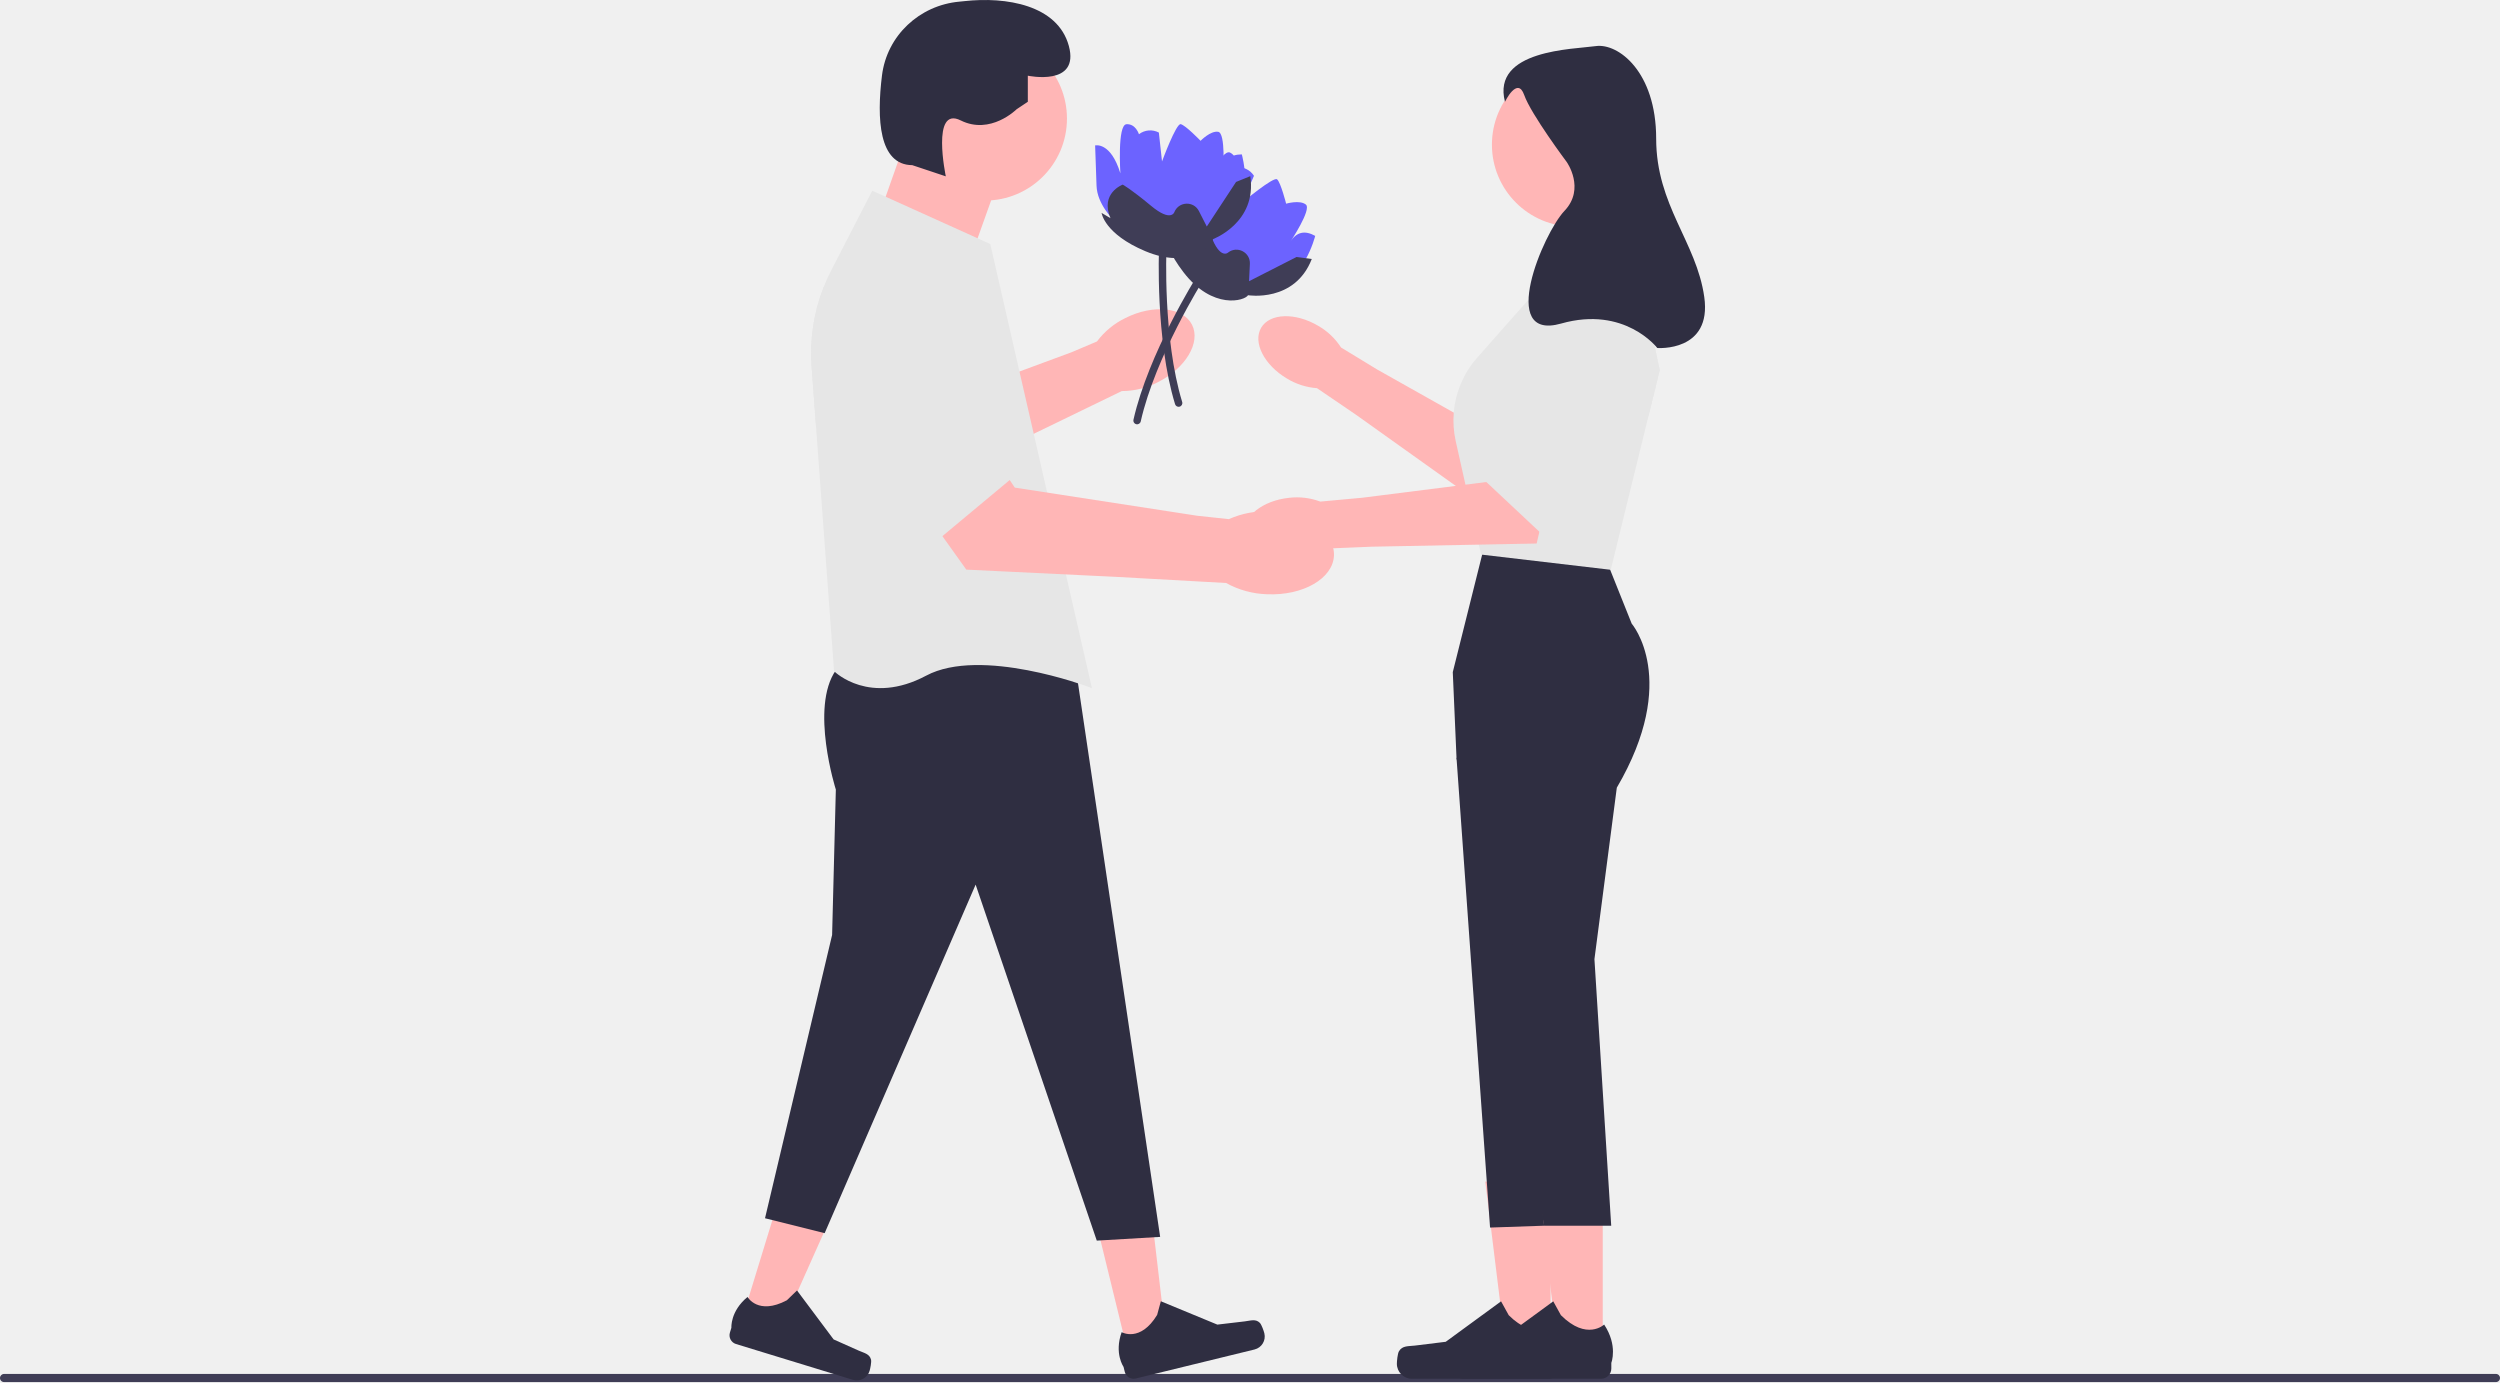
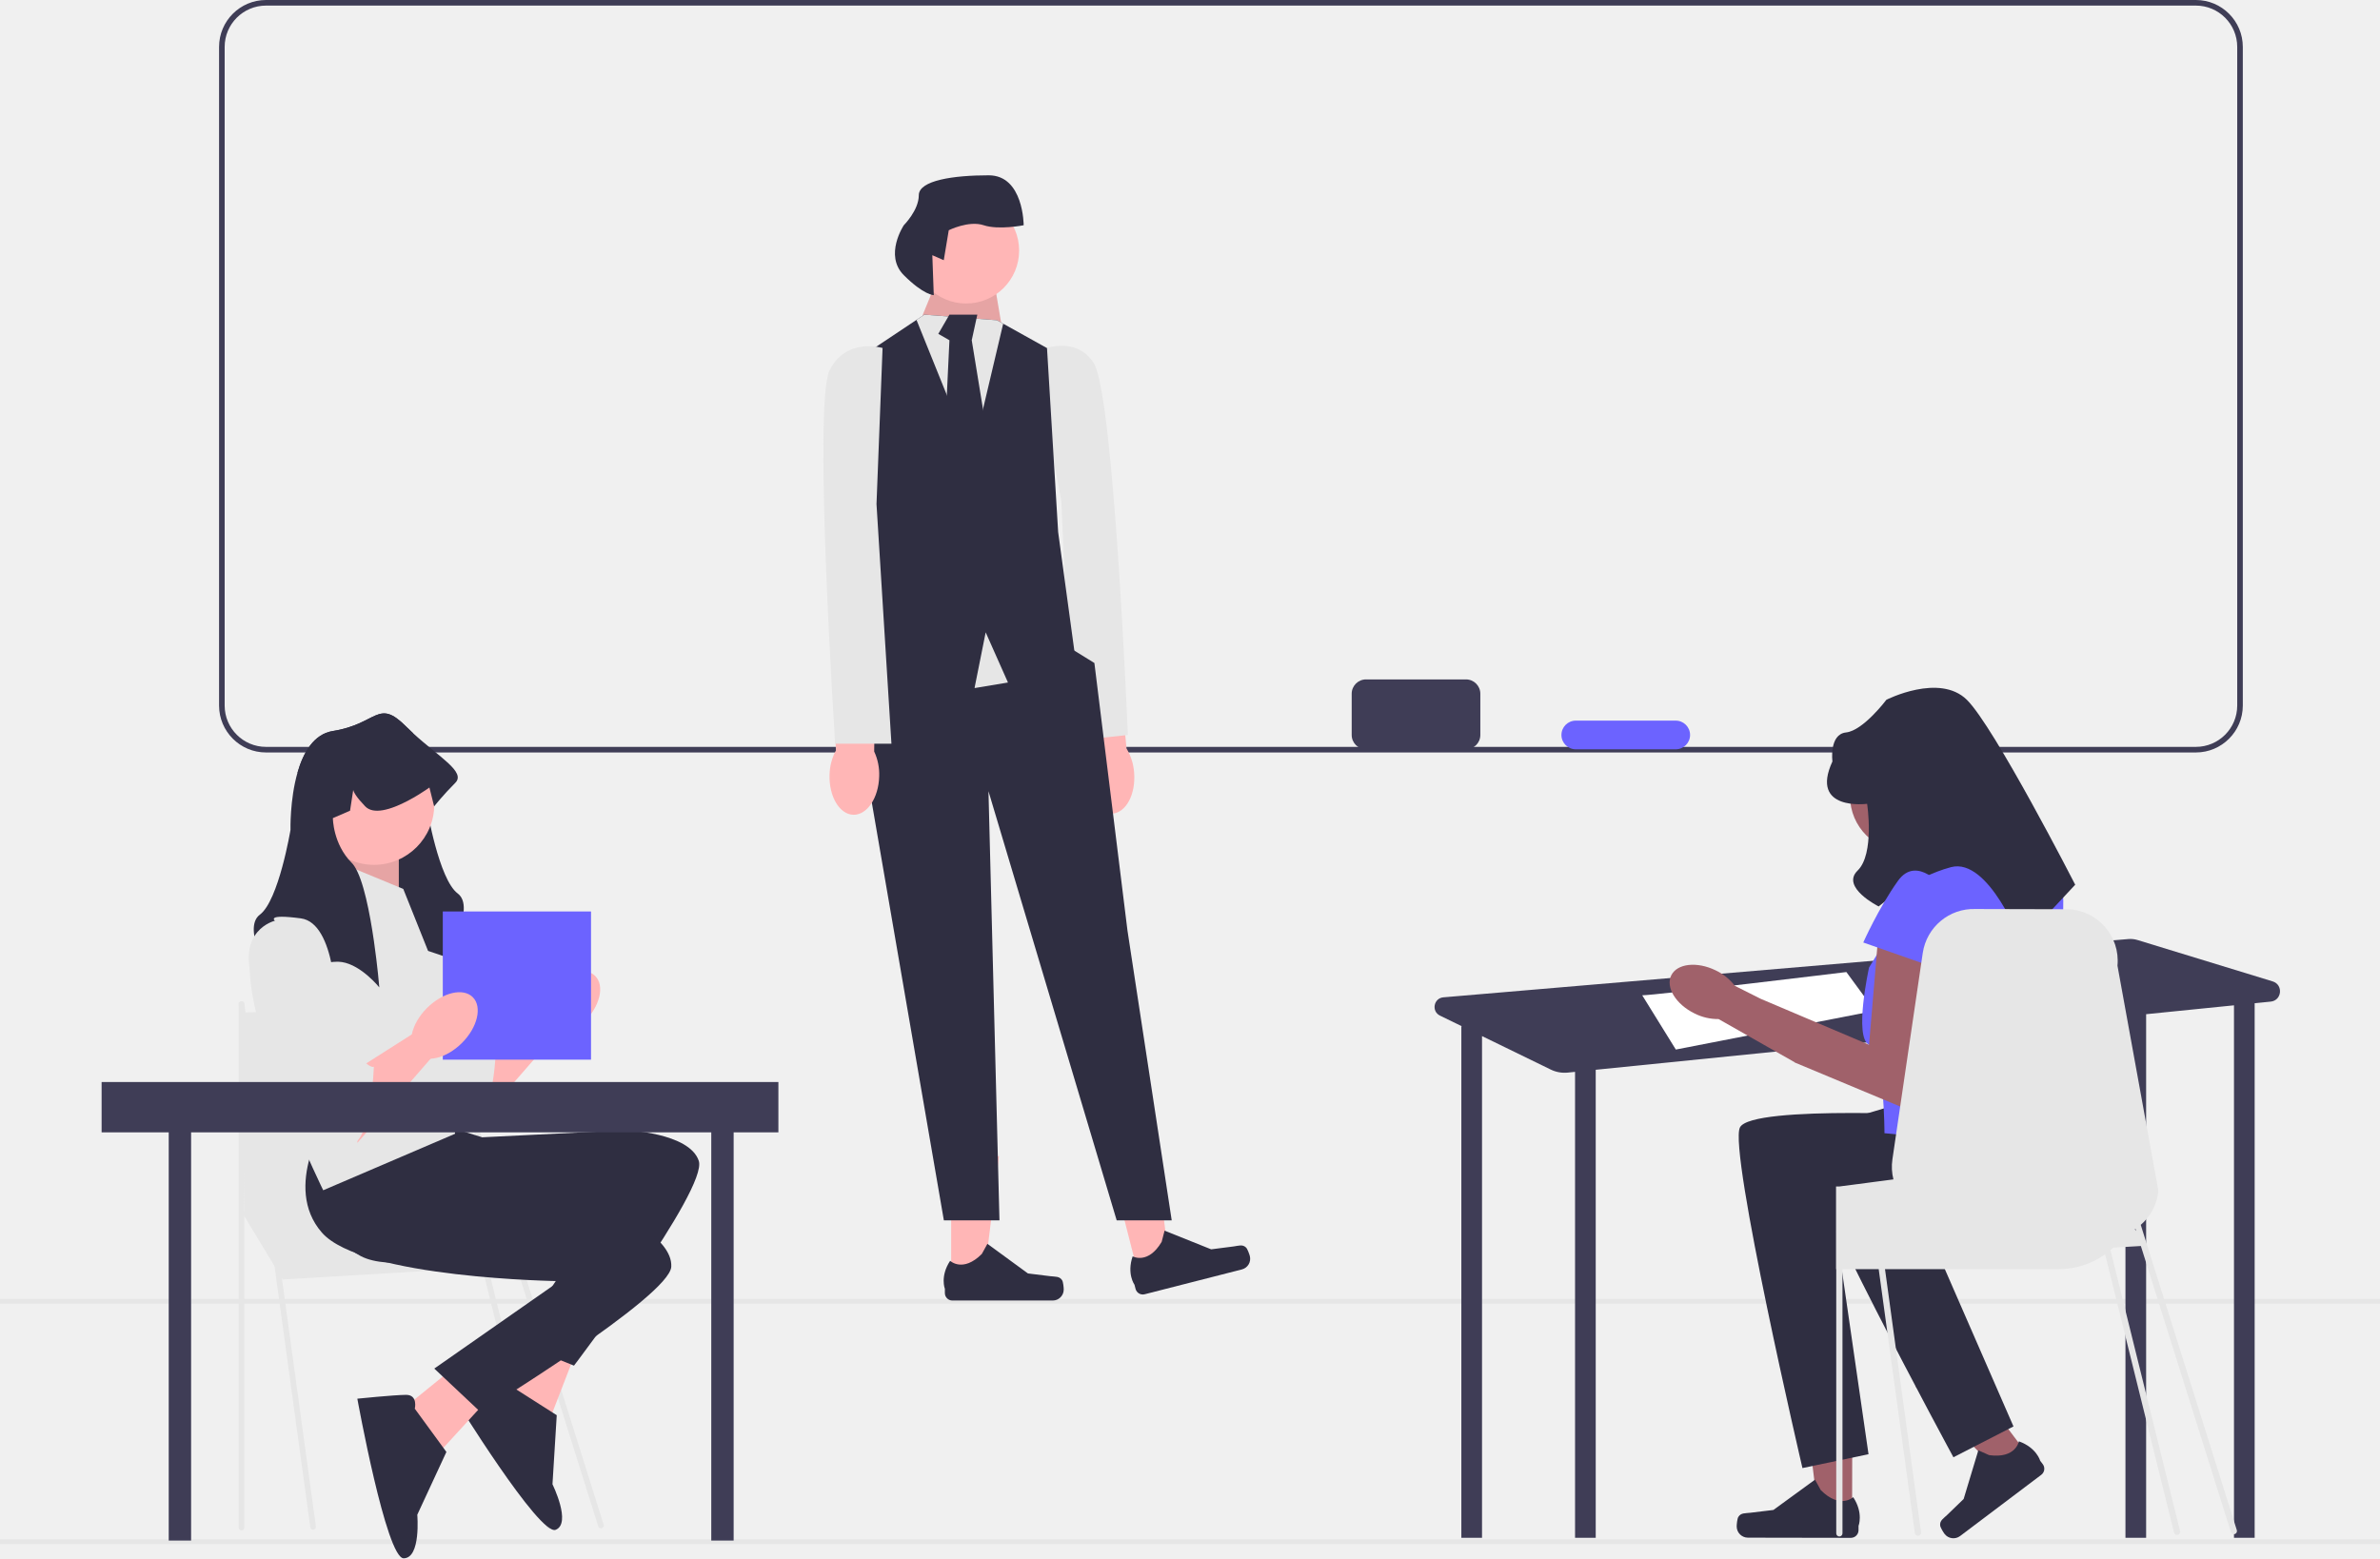
- <svg xmlns="http://www.w3.org/2000/svg" width="731.67" height="404.487" viewBox="0 0 731.67 404.487">
-   <path d="M0,403.297c0,.66,.53,1.19,1.19,1.19H730.48c.66,0,1.19-.53,1.19-1.19,0-.66-.53-1.19-1.19-1.19H1.19c-.66,0-1.19,.53-1.19,1.19Z" fill="#3f3d56" />
+ <svg xmlns="http://www.w3.org/2000/svg" width="851.034" height="557.347" viewBox="0 0 851.034 557.347">
+   <path d="M785.204,269.129H95.109c-9.25,0-16.775-7.525-16.775-16.776V16.775c0-9.25,7.525-16.775,16.775-16.775H785.204c9.25,0,16.775,7.525,16.775,16.775V252.353c0,9.251-7.525,16.776-16.775,16.776ZM95.109,2c-8.147,0-14.775,6.628-14.775,14.775V252.353c0,8.147,6.628,14.776,14.775,14.776H785.204c8.147,0,14.775-6.629,14.775-14.776V16.775c0-8.147-6.628-14.775-14.775-14.775H95.109Z" fill="#3f3d56" />
+   <rect id="uuid-dac6dc9f-03bc-4283-a90c-97bcdcbf45dc" y="550.557" width="851.034" height="1.683" fill="#e6e6e6" />
+   <rect id="uuid-2f9646f7-bb94-4523-8d2e-fd8f0877664c" y="464.557" width="851.034" height="1.683" fill="#e6e6e6" />
+   <g>
+     <path id="uuid-bb35f39c-94aa-41c4-b5d9-34ca9a9e88f1-110" d="M387.84,277.792c.611,7.68,5.069,13.59,9.957,13.2,4.887-.39,8.353-6.931,7.74-14.613-.203-3.072-1.138-6.051-2.728-8.688l-3-32.507-15.225,1.733,4.574,31.863c-1.153,2.856-1.605,5.946-1.318,9.013Z" fill="#ffb6b6" />
+     <path d="M369.653,126.133s14.232-7.534,21.448,3.725c7.216,11.258,12.197,133.021,12.197,133.021l-20.002,2.135-3.792-85.803-9.852-53.078Z" fill="#e6e6e6" />
+     <g>
+       <polygon points="340.114 458.204 351.701 458.203 357.213 413.509 340.112 413.51 340.114 458.204" fill="#ffb6b6" />
+       <path d="M379.814,457.941h0c.361,.608,.551,2.569,.551,3.275h0c0,2.172-1.761,3.933-3.933,3.933h-35.885c-1.482,0-2.683-1.201-2.683-2.683v-1.494s-1.775-4.49,1.88-10.025c0,0,4.542,4.334,11.33-2.454l2.002-3.626,14.489,10.596,8.031,.989c1.757,.216,3.315-.034,4.218,1.489h0Z" fill="#2f2e41" />
+     </g>
+     <g>
+       <polygon points="407.168 456.286 418.395 453.417 412.674 408.749 396.104 412.983 407.168 456.286" fill="#ffb6b6" />
+       <path d="M445.568,446.205h0c.5,.499,1.17,2.352,1.345,3.037h0c.538,2.104-.733,4.246-2.837,4.784l-34.768,8.882c-1.436,.367-2.897-.5-3.264-1.935l-.37-1.448s-2.831-3.911-.66-10.178c0,0,5.474,3.074,10.37-5.182l1.042-4.009,16.661,6.681,8.026-1.03c1.756-.225,3.203-.853,4.456,.398l0-0Z" fill="#2f2e41" />
+     </g>
+     <polygon points="330.527 116.525 329.978 112.538 336.508 96.59 354.449 94.597 358.323 117.428 330.527 116.525" fill="#ffb6b6" />
+     <polygon points="330.527 116.525 329.978 112.538 336.508 96.59 354.449 94.597 358.323 117.428 330.527 116.525" opacity=".1" />
+     <polygon points="309.596 229.158 301.622 251.086 307.602 263.047 337.505 436.481 357.385 436.481 353.453 282.982 399.303 436.481 418.979 436.481 403.157 332.82 391.329 237.132 384.155 232.7 349.466 213.21 309.596 229.158" fill="#2f2e41" />
+     <polygon points="360.43 244.109 348.469 246.102 332.521 208.226 368.404 208.226 360.43 244.109" fill="#e6e6e6" />
+     <polygon points="384.352 234.141 360.43 244.109 352.456 226.167 348.469 246.102 306.605 232.626 312.586 208.226 306.605 128.486 327.717 114.412 330.527 112.538 356.443 114.532 358.715 115.768 374.384 124.499 378.371 190.285 384.352 234.141" fill="#2f2e41" />
+     <polygon points="358.715 115.768 347.472 163.372 327.717 114.412 330.527 112.538 356.443 114.532 358.715 115.768" fill="#e6e6e6" />
+     <polygon points="339.498 112.538 335.511 119.405 339.498 121.694 337.505 163.496 345.479 174.337 353.453 158.315 347.472 121.694 349.466 112.538 339.498 112.538" fill="#2f2e41" />
+     <circle cx="345.479" cy="89.613" r="18.938" fill="#ffb6b6" />
+     <path d="M333.376,91.274l4.092,1.786,1.786-10.715s7.143-3.572,12.501-1.786,14.287,0,14.287,0c0,0,0-17.858-12.501-17.858s-25.002,1.786-25.002,7.143-5.358,10.715-5.358,10.715c0,0-7.143,10.715,0,17.858,7.143,7.143,10.715,7.143,10.715,7.143l-.52-14.287Z" fill="#2f2e41" />
+     <path id="uuid-97233535-ec91-4408-928f-bf1e5273ca3e-111" d="M296.629,277.232c-.208,7.701,3.598,14.051,8.499,14.183s9.041-6.005,9.248-13.709c.125-3.076-.489-6.138-1.79-8.928l.468-32.642-15.323,.107,1.166,32.168c-1.45,2.717-2.227,5.742-2.268,8.822Z" fill="#ffb6b6" />
+     <path d="M315.586,124.462s-12.958-3.987-18.938,7.974c-5.98,11.961,1.994,133.564,1.994,133.564h20.115l-5.339-85.72,2.168-55.818Z" fill="#e6e6e6" />
+   </g>
+   <g>
+     <path d="M812.657,351.008l-48.322-14.792c-1.069-.327-2.19-.447-3.304-.352l-244.902,20.843c-3.492,.297-4.369,5.007-1.219,6.542l7.845,3.822h-.209v182.952h7.392v-179.452l24.586,11.978c1.881,.916,3.98,1.291,6.062,1.08l2.616-.264v166.659h7.392v-167.405l189.42-19.133v186.539h7.392v-187.285l31.416-3.173v190.459h7.392v-191.205l5.731-.579c4.024-.406,4.579-6.046,.712-7.229Z" fill="#3f3d56" />
+     <path d="M587.226,355.982c4.62,0,72.996-8.316,72.996-8.316l10.164,13.86-71.148,13.86-12.012-19.404Z" fill="#fff" />
+     <g>
+       <polygon points="662.269 542.917 650.39 542.895 644.818 497.064 662.35 497.096 662.269 542.917" fill="#a0616a" />
+       <path d="M621.57,542.577h0c-.371,.622-.57,2.633-.571,3.357h0c-.004,2.227,1.798,4.035,4.025,4.039l36.789,.063c1.519,.003,2.753-1.227,2.755-2.746l.003-1.532s1.828-4.6-1.909-10.281c0,0-4.665,4.435-11.611-2.536l-2.046-3.721-14.873,10.838-8.235,.999c-1.802,.219-3.398-.04-4.327,1.519h-0Z" fill="#2f2e41" />
+     </g>
+     <g>
+       <polygon points="726.027 521.605 716.655 528.674 684.925 495.887 698.759 485.453 726.027 521.605" fill="#a0616a" />
+       <path d="M693.757,545.615h0c.079,.712,1.122,2.414,1.553,2.986h0c1.325,1.757,3.824,2.107,5.581,.781l29.024-21.895c1.198-.904,1.437-2.609,.533-3.807l-.912-1.208s-1.304-4.715-7.637-6.961c0,0-1.03,6.277-10.661,4.928l-3.831-1.712-5.253,17.411-5.892,5.7c-1.289,1.247-2.702,1.995-2.504,3.778l-0,0Z" fill="#2f2e41" />
+     </g>
+     <path d="M701.2,284.74c0,10.955-8.881,19.835-19.835,19.835-10.955,0-19.835-8.881-19.835-19.835s8.881-19.835,19.835-19.835,19.835,8.881,19.835,19.835Z" fill="#a0616a" />
+     <path d="M699.331,399.107s-73.032-4.134-77.166,4.134,22.348,121.833,22.348,121.833l23.627-4.952-11.526-79.677s60.943,16.14,69.211-3.151c8.268-19.291,5.888-26.475,5.888-26.475l-32.382-11.713Z" fill="#2f2e41" />
+     <path d="M718.043,385.229s-71.524,15.333-73.323,24.4,53.781,111.581,53.781,111.581l21.475-11.025-32.192-73.789s63.042-.557,65.912-21.348c2.87-20.791-1.326-27.089-1.326-27.089l-34.327-2.729Z" fill="#2f2e41" />
+     <path d="M726.202,307.472h-34.362l-23.512,38.583s-5.512,24.933,0,27.624c5.512,2.691,5.512,31.628,5.512,31.628l57.874,5.512s8.268-86.811,5.512-95.079c-2.756-8.268-11.024-8.268-11.024-8.268Z" fill="#6c63ff" />
+     <path d="M671.772,332.965l-3.445,40.715-38.747-16.445-9.248-4.651c-1.811-2.362-4.162-4.256-6.855-5.523-6.697-3.264-13.807-2.455-15.884,1.805-2.077,4.261,1.667,10.36,8.363,13.622,2.658,1.341,5.599,2.025,8.576,1.996l27.058,15.368,.032-.06,.12,.214,42.432,17.722,9.763-53.449-22.165-11.315Z" fill="#a0616a" />
+     <path d="M667.638,287.492s-20.669,2.756-12.402-15.158c0,0-1.261-9.711,4.882-10.367s14.41-11.68,14.41-11.68c0,0,18.955-9.646,28.769,0,9.814,9.646,38.751,66.142,38.751,66.142l-19.291,20.669s-11.598-30.489-25.09-26.957c-13.493,3.532-25.894,14.062-25.894,14.062,0,0-13.693-6.853-7.535-12.825,6.157-5.973,3.401-23.886,3.401-23.886Z" fill="#2f2e41" />
+     <path d="M695.197,317.807s-9.646-12.402-16.536-2.756c-6.89,9.646-12.402,22.047-12.402,22.047l27.559,9.646,1.378-28.937Z" fill="#6c63ff" />
+     <path d="M799.836,547.279l-32.019-101.77,.005-0h.074l-.129-.166-.003-.004-2.281-7.249,.001-.001c3.474-2.994,5.84-7.272,6.311-12.197l-14.636-80.499c1.007-10.571-7.096-19.811-17.713-20.189l-33.024-.083c-9.388-.333-17.519,6.449-18.887,15.745l-.73,4.934-10.118,68.829c-.37,2.476-.222,4.916,.36,7.198l-7.281,.952-2.208,.296-8.732,1.137-.028,.009-1.09,.139h-1.183v29.568h.074v94.507c0,.61,.499,1.109,1.109,1.109,.619,0,1.118-.499,1.118-1.109v-94.507h12.954l12.927,94.396c.083,.554,.554,.961,1.109,.961,.046,0,.102,0,.148-.009,.61-.083,1.035-.647,.952-1.257l-12.881-94.091h62.157c6.172,0,11.891-1.959,16.547-5.312l24.645,99.535c.128,.504,.581,.838,1.078,.838,.091,0,.183-.011,.275-.034,.596-.152,.956-.758,.804-1.353l-24.883-100.497c.331-.276,.662-.57,.975-.873l9.893-.582,32.186,102.3c.149,.475,.588,.779,1.061,.779,.111,0,.223-.017,.334-.052,.586-.185,.912-.81,.728-1.396Zm-36.468-107.61c.083-.046,.157-.102,.231-.148l.001-0,.238,.756-.469-.607Z" fill="#e6e6e6" />
+   </g>
  <g>
    <g>
-       <path d="M254.284,136.563l6.245-21.887,9.105,4.686,44.021-16.29,7.389-3.135c2.19-2.922,5.049-5.276,8.335-6.867,8.167-4.091,16.898-3.193,19.501,2.006,2.602,5.197-1.908,12.726-10.079,16.817-3.242,1.679-6.838,2.557-10.488,2.561l-25.17,12.213-34.144,16.879-14.715-6.983,0-0Z" fill="#ffb6b6" />
-       <path d="M237.521,107.228l1.265,17.139,19.18,18.82,1.593-4.124,3.458-8.936,4.561-11.826,1.047-2.705-15.034-17.314-12.48-14.38c-2.946,7.376-4.168,15.351-3.589,23.326h0Z" fill="#e6e6e6" />
+       <polygon points="171.565 374.775 193.114 361.071 201.875 366.355 171.565 401.183 171.565 374.775" fill="#ffb6b6" />
+       <path d="M142.097,321.733s-14.313,3.368-7.577,22.732,28.626,59.778,35.361,57.252c6.736-2.526,7.577-27.784,7.577-27.784,0,0-.842,.842-4.21-2.526-3.368-3.368-3.368-1.83-3.368-5.546s-2.755-6.47-2.755-6.47l-3.139-6.507s0-30.31-12.629-31.994c-12.629-1.684-9.261,.842-9.261,.842Z" fill="#e6e6e6" />
+       <ellipse cx="202.717" cy="359.199" rx="14.313" ry="8.84" transform="translate(-194.6175 248.5495) rotate(-45)" fill="#ffb6b6" />
    </g>
    <g>
-       <path d="M342.816,67.056s-1.923-6.274,.63-11.121,5.483-10.444,5.483-10.444c0,0,4.52,1.228,2.373,10.755,0,0,6.218-12.781,8.664-11.604s1.73,4.353,1.73,4.353h0c2.098-.289,4.171,.674,5.302,2.464l-3.383,7.8s9.088-7.637,10.145-6.773c1.057,.864,2.647,7.125,2.647,7.125,0,0,4.02-1.179,5.781,.26,1.761,1.44-4.536,10.866-4.536,10.866,1.807-2.871,4.242-3.391,7.266-1.7,0,0-3.587,14.522-13.363,14.404-3.351-.04-10.731,5.204-15.038,2.867-8.258-4.481-13.701-19.253-13.701-19.253h0Z" fill="#6c63ff" />
-       <path d="M354.386,68.934c-2.736-7.291-4.12-9.48-4.12-9.48,0,0-7.037-1.169-7.988,6.751l-1.493-2.631s-2.374,5.713,5.557,16.061c8.582,11.197,18.013,8.379,18.915,6.767,0,0,13.676,2.249,18.659-10.603l-4.456-.587-13.903,7.086,.242-5.079c.159-3.346-3.656-5.359-6.328-3.34,0,0-2.348,2.346-5.085-4.945,0,0-0,0-0,0Z" fill="#3f3d56" />
-       <path d="M332.25,124.039c-.406-.232-.632-.708-.523-1.188,4.375-19.411,18.408-41.753,18.549-41.977,.322-.509,1.001-.665,1.506-.339,.509,.322,.661,.995,.339,1.505-.14,.221-13.973,22.252-18.266,41.292-.132,.587-.716,.957-1.304,.824-.109-.024-.209-.064-.301-.117,0,0-0,0-0,0Z" fill="#3f3d56" />
+       <polygon points="86.348 433.29 101.052 457.628 186.741 452.557 163.925 423.149 86.348 433.29" fill="#e6e6e6" />
+       <path d="M111.952,547.12c-.499,0-.934-.368-1.003-.876l-25.605-187.007c-.076-.555,.312-1.067,.867-1.142,.555-.08,1.066,.312,1.142,.867l25.605,187.007c.076,.555-.312,1.067-.867,1.142-.047,.006-.093,.009-.139,.009Z" fill="#e6e6e6" />
+       <path d="M86.348,547.358c-.56,0-1.014-.454-1.014-1.014v-187.209c0-.56,.454-1.014,1.014-1.014,.56,0,1.014,.454,1.014,1.014v187.209c0,.56-.454,1.014-1.014,1.014Z" fill="#e6e6e6" />
+       <path d="M214.882,546.613c-.431,0-.831-.277-.967-.71l-60.591-192.584c-.168-.534,.129-1.104,.663-1.272,.534-.167,1.104,.129,1.272,.663l60.591,192.584c.168,.534-.129,1.104-.663,1.272-.101,.032-.204,.047-.305,.047Z" fill="#e6e6e6" />
+       <path d="M196.374,546.85c-.453,0-.865-.305-.982-.764l-42.084-169.969c-.138-.543,.19-1.095,.733-1.233,.544-.137,1.095,.19,1.233,.733l42.084,169.969c.138,.543-.19,1.095-.733,1.233-.084,.021-.168,.031-.251,.031Z" fill="#e6e6e6" />
+       <polygon points="86.348 362.117 156.573 361.037 169.502 434.811 87.362 434.811 86.348 362.117" fill="#e6e6e6" />
    </g>
    <g>
-       <path d="M385.81,95.365c2.698,1.549,4.987,3.72,6.673,6.335l10.583,6.447,31.842,17.922,12.176,13.798-11.083,9.435-39.226-27.975-11.341-7.721c-3.104-.222-6.11-1.184-8.766-2.807-6.699-3.965-10.082-10.636-7.558-14.898,2.525-4.263,10-4.503,16.701-.535,0,0,0,0,0,0Z" fill="#ffb6b6" />
-       <polygon points="434.904 126.069 438.7 146.994 439.169 149.613 482.482 121.651 485.744 108.351 485.722 108.232 482.275 92.128 434.904 126.069" fill="#e6e6e6" />
+       <polygon points="194.266 470.597 176.568 501.755 197.117 506.279 205.684 484.118 194.266 470.597" fill="#ffb6b6" />
+       <path d="M182.925,495.873s-.688-5.081-4.731-3.469-15.711,7.605-15.711,7.605c0,0,30.434,49.451,36.209,47.147,5.776-2.304-1.138-16.282-1.138-16.282l1.526-24.709-16.155-10.293Z" fill="#2f2e41" />
+       <path d="M115.997,410.136s-6.315,29.047,13.05,39.15c19.365,10.103,85.457-14.734,85.457-14.734l-30.31,45.415,21.049,8.469s47.991-63.146,44.623-73.249c-3.368-10.103-26.1-10.945-26.1-10.945l-51.358,2.526-13.471-4.21-42.939,7.577Z" fill="#2f2e41" />
    </g>
    <g>
-       <polygon points="217.011 386.603 228.055 389.985 246.358 348.996 230.058 344.004 217.011 386.603" fill="#ffb6b6" />
-       <path d="M254.926,397.943h0c.166,.684-.225,2.609-.431,3.283h0c-.634,2.07-2.826,3.234-4.897,2.6l-34.202-10.477c-1.412-.433-2.206-1.928-1.774-3.34l.436-1.424s-.381-4.798,4.718-9.006c0,0,3.064,5.457,11.515,.969l2.966-2.872,10.716,14.329,7.366,3.287c1.611,.719,3.169,.936,3.586,2.65l0,0h0Z" fill="#2f2e41" />
+       <polygon points="168.084 484.425 140.261 507.008 157.755 518.699 173.798 501.174 168.084 484.425" fill="#ffb6b6" />
+       <path d="M148.322,503.842s1.208-4.983-3.144-4.952-17.402,1.367-17.402,1.367c0,0,10.353,57.135,16.571,57.091,6.218-.044,4.865-15.58,4.865-15.58l10.412-22.459-11.302-15.466Z" fill="#2f2e41" />
+       <path d="M117.181,399.629s-16.451,24.758-2.091,41.215c14.361,16.457,84.96,17.372,84.96,17.372l-44.758,31.272,16.524,15.548s67.678-41.354,68.218-51.99c.54-10.636-20.328-19.692-20.328-19.692l-48.757-16.336-11.016-8.823-42.753-8.567Z" fill="#2f2e41" />
    </g>
+     <path d="M159.443,342.284s-15.997-5.894-23.574-5.894c-.724,0-1.44,.084-2.155,.236-4.85,1.027-9.312,5.195-11.45,7.468-.834,.892-1.313,1.49-1.313,1.49,0,0,.051-.581,.152-1.6,.497-5.355,2.332-22.926,5.624-34.174,1.179-4.016,2.534-7.224,4.092-8.781,3.629-3.637,5.304-7.998,6.079-11.248,.657-2.787,.657-4.749,.657-4.749l-6.138-2.644-1.137-7.426c-.202,.876-1.137,2.585-4.277,5.86-.269,.278-.564,.514-.876,.716-4.53,2.846-13.766-2.105-18.742-5.22,2.071-7.199,5.826-13.783,12.646-14.86,15.997-2.526,15.997-11.787,26.1-1.684,.834,.834,1.675,1.633,2.517,2.408,3.233,6.18,4.412,14.465,4.833,20.223,.303,4.033,.227,6.837,.227,6.837,0,0,4.21,25.258,10.945,30.31,6.736,5.052-4.21,22.732-4.21,22.732Z" fill="#2f2e41" />
+     <polygon points="128.292 301.871 116.915 318.558 142.605 325.446 142.605 301.871 128.292 301.871" fill="#ffb6b6" />
+     <polygon points="128.292 301.871 116.915 318.558 142.605 325.446 142.605 301.871 128.292 301.871" opacity=".1" />
+     <path d="M144.202,317.944l-24.416-10.103s-32.836,14.313-30.31,42.097c2.526,27.784,26.1,75.775,26.1,75.775l47.149-20.207-5.052-53.884-13.471-33.678Z" fill="#e6e6e6" />
+     <circle cx="133.734" cy="287.78" r="21.541" fill="#ffb6b6" />
+     <path d="M162.811,279.981c-4.21,4.21-7.577,8.419-7.577,8.419l-1.684-6.736s-.387,.286-1.069,.741c-2.669,1.819-9.834,6.39-15.584,7.375-2.559,.438-4.833,.16-6.315-1.381-3.14-3.275-4.075-4.984-4.277-5.86l-1.137,7.426-6.138,2.644s0,9.244,6.736,15.997c.328,.328,.648,.732,.96,1.204,3.216,4.85,5.523,16.721,6.988,26.816,1.297,8.975,1.92,16.536,1.92,16.536,0,0-6.373-7.982-13.37-9.068-.387-.059-.775-.101-1.162-.109-.126-.017-.261-.017-.387-.017-7.577,0-23.574,5.894-23.574,5.894,0,0-10.945-17.681-4.21-22.732,6.736-5.052,10.945-30.31,10.945-30.31,0,0-.278-10.811,2.509-20.501,2.071-7.199,5.826-13.783,12.646-14.86,15.997-2.526,15.997-11.787,26.1-1.684,.834,.834,1.675,1.633,2.517,2.408,9.413,8.655,19.028,13.934,15.163,17.799Z" fill="#2f2e41" />
+     <rect x="60.334" y="393" width="8" height="158" fill="#3f3d56" />
+     <rect x="254.334" y="393" width="8" height="158" fill="#3f3d56" />
+     <rect x="158.334" y="326" width="53" height="53" fill="#6c63ff" />
    <g>
-       <polygon points="330.348 396.82 341.567 394.077 336.328 349.494 319.768 353.543 330.348 396.82" fill="#ffb6b6" />
-       <path d="M368.727,387.171h0c.493,.503,1.142,2.357,1.309,3.041h0c.514,2.103-.774,4.225-2.877,4.739l-34.748,8.492c-1.435,.351-2.882-.528-3.233-1.963l-.354-1.447s-2.782-3.928-.552-10.152c0,0,5.424,3.121,10.39-5.058l1.08-3.985,16.537,6.832,8.01-.943c1.752-.206,3.202-.817,4.437,.443l0-0v-0Z" fill="#2f2e41" />
+       <polygon points="127.784 382.352 149.333 368.648 158.094 373.933 127.784 408.761 127.784 382.352" fill="#ffb6b6" />
+       <path d="M98.316,329.31s-14.313,3.368-7.577,22.732c6.736,19.365,28.626,59.778,35.361,57.252,6.736-2.526,7.577-27.784,7.577-27.784,0,0-.842,.842-4.21-2.526-3.368-3.368-3.368-1.83-3.368-5.546s-2.755-6.47-2.755-6.47l-3.139-6.507s0-30.31-12.629-31.994c-12.629-1.684-9.261,.842-9.261,.842Z" fill="#e6e6e6" />
+       <ellipse cx="158.936" cy="366.776" rx="14.313" ry="8.84" transform="translate(-212.7987 219.8111) rotate(-45)" fill="#ffb6b6" />
    </g>
-     <g>
-       <polygon points="453.795 395.759 440.847 395.758 434.688 345.816 453.797 345.817 453.795 395.759" fill="#ffb6b6" />
-       <path d="M409.434,395.466h0c-.403,.679-.616,2.87-.616,3.66h0c0,2.427,1.967,4.395,4.395,4.395h40.098c1.656,0,2.998-1.342,2.998-2.998v-1.669s1.984-5.017-2.1-11.202c0,0-5.076,4.842-12.66-2.742l-2.237-4.052-16.19,11.84-8.974,1.105c-1.963,.242-3.704-.038-4.714,1.663h-0l0-0Z" fill="#2f2e41" />
-     </g>
-     <g>
-       <polygon points="469.069 395.759 456.121 395.758 449.961 345.816 469.071 345.817 469.069 395.759" fill="#ffb6b6" />
-       <path d="M424.708,395.466h0c-.403,.679-.616,2.87-.616,3.66h0c0,2.427,1.967,4.395,4.395,4.395h40.098c1.656,0,2.998-1.342,2.998-2.998v-1.669s1.984-5.017-2.1-11.202c0,0-5.076,4.842-12.66-2.742l-2.237-4.052-16.19,11.84-8.974,1.105c-1.963,.242-3.704-.038-4.714,1.663h-0l0-0Z" fill="#2f2e41" />
-     </g>
-     <path d="M433.911,161.799l37.094,4.364,6.546,16.365s14.183,16.365-4.364,48.004l-6.546,50.186,4.909,78.006h-19.638l-25.638-136.92-1.091-25.093,8.728-34.912h0Z" fill="#2f2e41" />
-     <polygon points="436.093 218.531 426.274 221.804 436.093 359.269 451.912 358.724 436.093 218.531" fill="#2f2e41" />
-     <path d="M314.447,192.893l25.093,169.104-18.547,1.091-35.457-104.19-44.185,102.008-17.456-4.364,19.638-82.916,1.091-42.549s-7.637-24.002,0-34.912,69.824-3.273,69.824-3.273v-0Z" fill="#2f2e41" />
-     <polygon points="478.096 56.518 478.642 77.793 462.822 82.702 456.822 77.793 455.185 59.791 478.096 56.518" fill="#ffb6b6" />
-     <polygon points="258.806 58.7 265.352 40.154 290.445 57.609 284.99 72.883 258.806 58.7" fill="#ffb6b6" />
-     <path d="M426.034,129.08l3.491,15.601,3.938,17.62,37.956,4.462,11.063-45.112,3.262-13.3-.021-.119-3.448-16.104-3.197-14.881h-22.507l-24.253,27.439c-3.982,4.516-6.361,10.179-6.852,16.07-.229,2.761-.044,5.565,.568,8.324Z" fill="#e6e6e6" />
-     <circle cx="460.64" cy="42.336" r="24.002" fill="#ffb6b6" />
-     <circle cx="288.263" cy="34.699" r="24.002" fill="#ffb6b6" />
-     <path d="M237.521,107.228l1.265,17.139,5.313,72.038,.142,.142c.099,.11,10.288,10.004,26.828,1.19,15.961-8.511,47.229,3.186,47.545,3.305l.96,.36-7.616-33.286-5.487-23.948-3.928-17.204-4.179-18.23-8.542-37.323-34.541-15.602-12.045,23.391c-.786,1.538-1.505,3.098-2.127,4.702-2.946,7.376-4.168,15.351-3.589,23.326,0,0,0,0,0,0Z" fill="#e6e6e6" />
-     <path d="M297.537,31.971l3.273-2.182v-7.637s15.274,3.273,12.001-8.728S294.386-1.015,282.263,.332c-.491,.055-.982,.104-1.472,.148-11.701,1.052-21.219,9.943-22.663,21.602-1.569,12.664-.939,26.172,8.86,26.254l9.819,3.273s-4.364-20.729,4.364-16.365c8.728,4.364,16.365-3.273,16.365-3.273,0,0,0,0,0,0Z" fill="#2f2e41" />
-     <g>
-       <path d="M325.885,64.325s-4.779-4.496-4.964-9.971-.413-11.789-.413-11.789c0,0,4.535-1.174,7.391,8.166,0,0-.933-14.183,1.775-14.373s3.66,2.923,3.66,2.923h0c1.679-1.291,3.957-1.481,5.826-.487l.927,8.451s4.109-11.137,5.455-10.91,5.83,4.877,5.83,4.877c0,0,2.907-3.017,5.151-2.639s1.446,11.686,1.446,11.686c.147-3.389,2.004-5.048,5.469-5.077,0,0,4.081,14.391-4.469,19.133-2.93,1.625-6.742,9.838-11.64,9.943-9.394,.2-21.442-9.933-21.442-9.933Z" fill="#6c63ff" />
-       <path d="M336.864,60.223c-5.99-4.977-8.277-6.192-8.277-6.192,0,0-6.691,2.472-3.592,9.822l-2.6-1.545s.769,6.139,12.786,11.197c13.003,5.473,19.798-1.649,19.782-3.496,0,0,12.993-4.824,10.952-18.456l-4.162,1.698-8.564,13.045-2.307-4.531c-1.52-2.985-5.831-2.843-7.151,.235,0,0-.877,3.201-6.867-1.775v-0Z" fill="#3f3d56" />
-       <path d="M344.946,119.056c-.467,0-.899-.302-1.043-.772-5.819-19.028-4.703-45.388-4.691-45.652,.028-.602,.54-1.074,1.139-1.041,.601,.028,1.068,.537,1.04,1.139-.012,.261-1.11,26.252,4.597,44.917,.176,.575-.148,1.186-.724,1.362-.107,.033-.214,.048-.32,.048,0,0,0,0,0,0Z" fill="#3f3d56" />
-     </g>
-     <g>
-       <path d="M271.898,151.435l18.547-18.547,6.546,9.819,53.459,8.245,9.198,.981c3.842-1.716,8.04-2.487,12.241-2.248,10.516,.454,18.807,6.248,18.517,12.941-.29,6.692-9.049,11.748-19.569,11.293-4.205-.125-8.319-1.254-11.998-3.294l-32.19-1.795-43.841-2.121-10.91-15.274v0Z" fill="#ffb6b6" />
-       <polygon points="248.987 82.702 284.99 76.156 298.082 138.343 271.898 160.163 248.987 82.702" fill="#e6e6e6" />
-     </g>
-     <g>
-       <path d="M377.279,145.692c3.09-.365,6.222,.014,9.134,1.107l12.34-1.134,36.249-4.595,18.001,3.818-3.273,14.183-48.171,.927-13.708,.563c-2.625,1.673-5.612,2.692-8.711,2.973-7.742,.811-14.436-2.528-14.951-7.455-.515-4.928,5.344-9.577,13.089-10.387v-0Z" fill="#ffb6b6" />
-       <polygon points="453.549 83.248 478.642 87.612 452.458 157.435 435.002 141.07 453.549 83.248" fill="#e6e6e6" />
-     </g>
-     <path d="M440.457,29.789s3.664-7.584,5.628-1.984,12.438,19.6,12.438,19.6c0,0,5.565,7.778-.655,14.311s-19.64,38.267-.982,32.978c18.658-5.289,28.15,7.156,28.15,7.156,0,0,16.039,1.244,13.748-14.933s-14.075-26.756-14.075-46.356-11.129-28-17.676-27.067-30.505,1.051-26.577,16.295c0,0,0,0,0,0Z" fill="#2f2e41" />
+     <rect x="36.334" y="387" width="242" height="18" fill="#3f3d56" />
  </g>
+   <rect x="483.334" y="243" width="46" height="25" rx="5.13" ry="5.13" fill="#3f3d56" />
+   <rect x="558.334" y="257.74" width="46" height="10.26" rx="5.13" ry="5.13" fill="#6c63ff" />
</svg>
